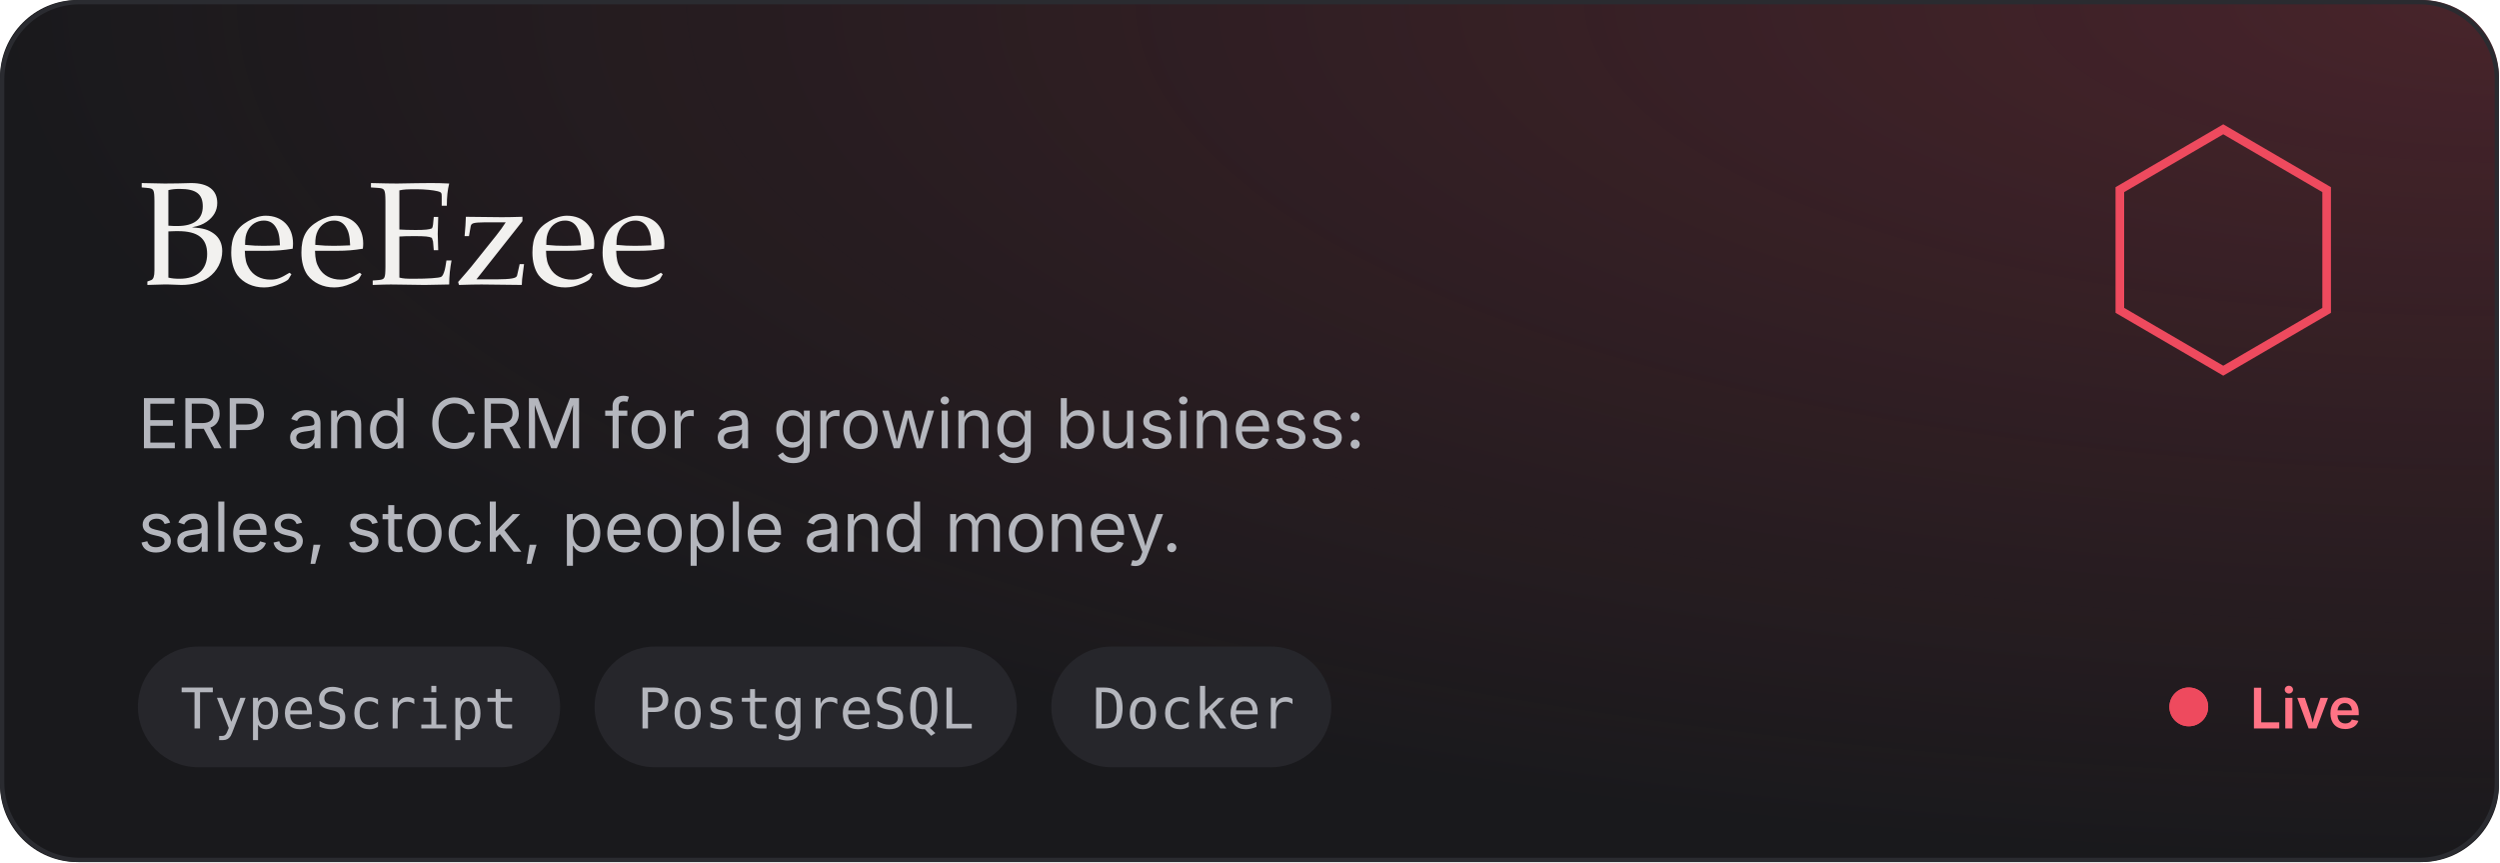
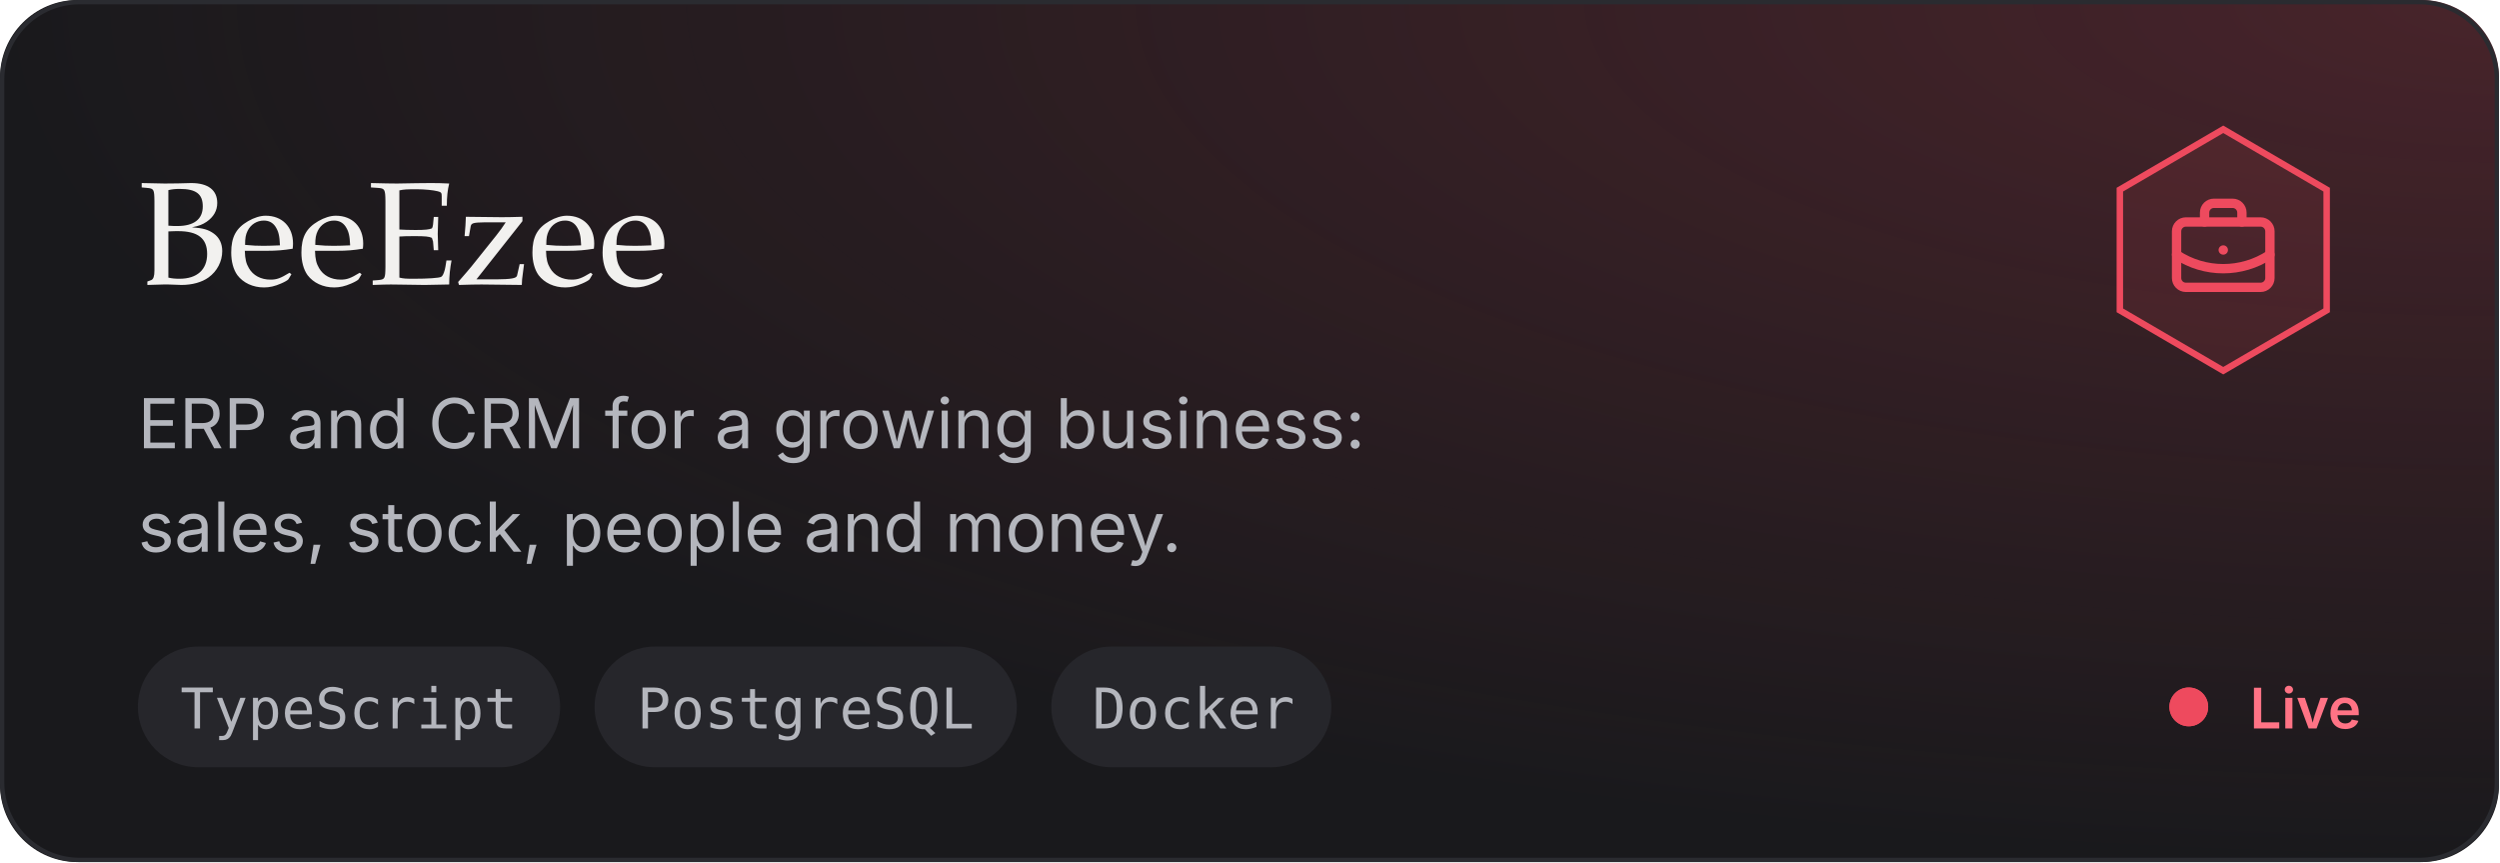
<svg xmlns="http://www.w3.org/2000/svg" width="580" height="200" viewBox="0 0 580 200" role="img" aria-label="BeeEzee: ERP and CRM for a growing business: sales, stock, people and money. Live.">
  <defs>
    <radialGradient id="glow" cx="1" cy="0" r="1">
      <stop offset="0" stop-color="#ee4a5e" stop-opacity=".22" />
      <stop offset="1" stop-color="#ee4a5e" stop-opacity="0" />
    </radialGradient>
    <clipPath id="frame">
      <rect width="580" height="200" rx="18" />
    </clipPath>
  </defs>
  <style>
    .title { font: 400 34px 'Instrument Serif','Iowan Old Style','Palatino Linotype',Georgia,serif; fill: #f2f1ef; }
    .body { font: 400 16px Inter,'Segoe UI Variable Display','Segoe UI',-apple-system,BlinkMacSystemFont,Helvetica,Arial,sans-serif; fill: #b4b6bd; }
    .tag { font: 500 13px 'JetBrains Mono','Cascadia Code',ui-monospace,SFMono-Regular,Menlo,Consolas,monospace; fill: #b4b6bd; }
    .status { font: 600 13px Inter,'Segoe UI Variable Display','Segoe UI',-apple-system,BlinkMacSystemFont,Helvetica,Arial,sans-serif; fill: #ff7385; }
    .glow { animation: breathe 7s ease-in-out infinite; }
    @keyframes breathe { 0%,100%{opacity:.65} 50%{opacity:1} }
    .dot { animation: ping 2.4s ease-out infinite; transform-origin: center; transform-box: fill-box; }
    @keyframes ping { 0%{transform:scale(1);opacity:.7} 80%,100%{transform:scale(2.6);opacity:0} }
    @media (prefers-reduced-motion: reduce){*{animation:none!important}}
  </style>
  <g clip-path="url(#frame)">
    <rect width="580" height="200" fill="#19191c" />
    <rect width="580" height="200" fill="url(#glow)" class="glow" />
-     <path d="M516 30 L540 44 V72 L516 86 L492 72 V44 Z" fill="none" stroke="#ee4a5e" stroke-width="2" />
+     <path d="M516 30 L540 44 V72 L516 86 L492 72 V44 Z" fill="#ee4a5e" fill-opacity=".1" stroke="#ee4a5e" stroke-width="1.5" />
+     <g transform="translate(516 58)">
+       <g transform="translate(-13.0 -13.0) scale(1.0833)" fill="none" stroke="#ee4a5e" stroke-width="2.0" stroke-linecap="round" stroke-linejoin="round">
+         <path d="M12 12h.01" />
+         <path d="M16 6V4a2 2 0 0 0-2-2h-4a2 2 0 0 0-2 2v2" />
+         <path d="M22 13a18.15 18.15 0 0 1-20 0" />
+         <rect width="20" height="14" x="2" y="6" rx="2" />
+       </g>
+     </g>
    <text x="32" y="66" class="title">BeeEzee</text>
    <text x="32" y="104" class="body">ERP and CRM for a growing business:</text>
    <text x="32" y="128" class="body">sales, stock, people and money.</text>
    <rect x="32" y="150" width="98" height="28" rx="14" fill="#26262b" />
    <text x="81" y="169" class="tag" text-anchor="middle">TypeScript</text>
    <rect x="138.0" y="150" width="98" height="28" rx="14" fill="#26262b" />
    <text x="187" y="169" class="tag" text-anchor="middle">PostgreSQL</text>
    <rect x="244.0" y="150" width="65" height="28" rx="14" fill="#26262b" />
    <text x="277" y="169" class="tag" text-anchor="middle">Docker</text>
    <text x="548" y="169" class="status" text-anchor="end">Live</text>
    <circle cx="508" cy="164" r="4.5" fill="#ee4a5e" class="dot" />
    <circle cx="508" cy="164" r="4.5" fill="#ee4a5e" />
    <rect x=".5" y=".5" width="579" height="199" rx="18" fill="none" stroke="#2a2b30" />
  </g>
</svg>
